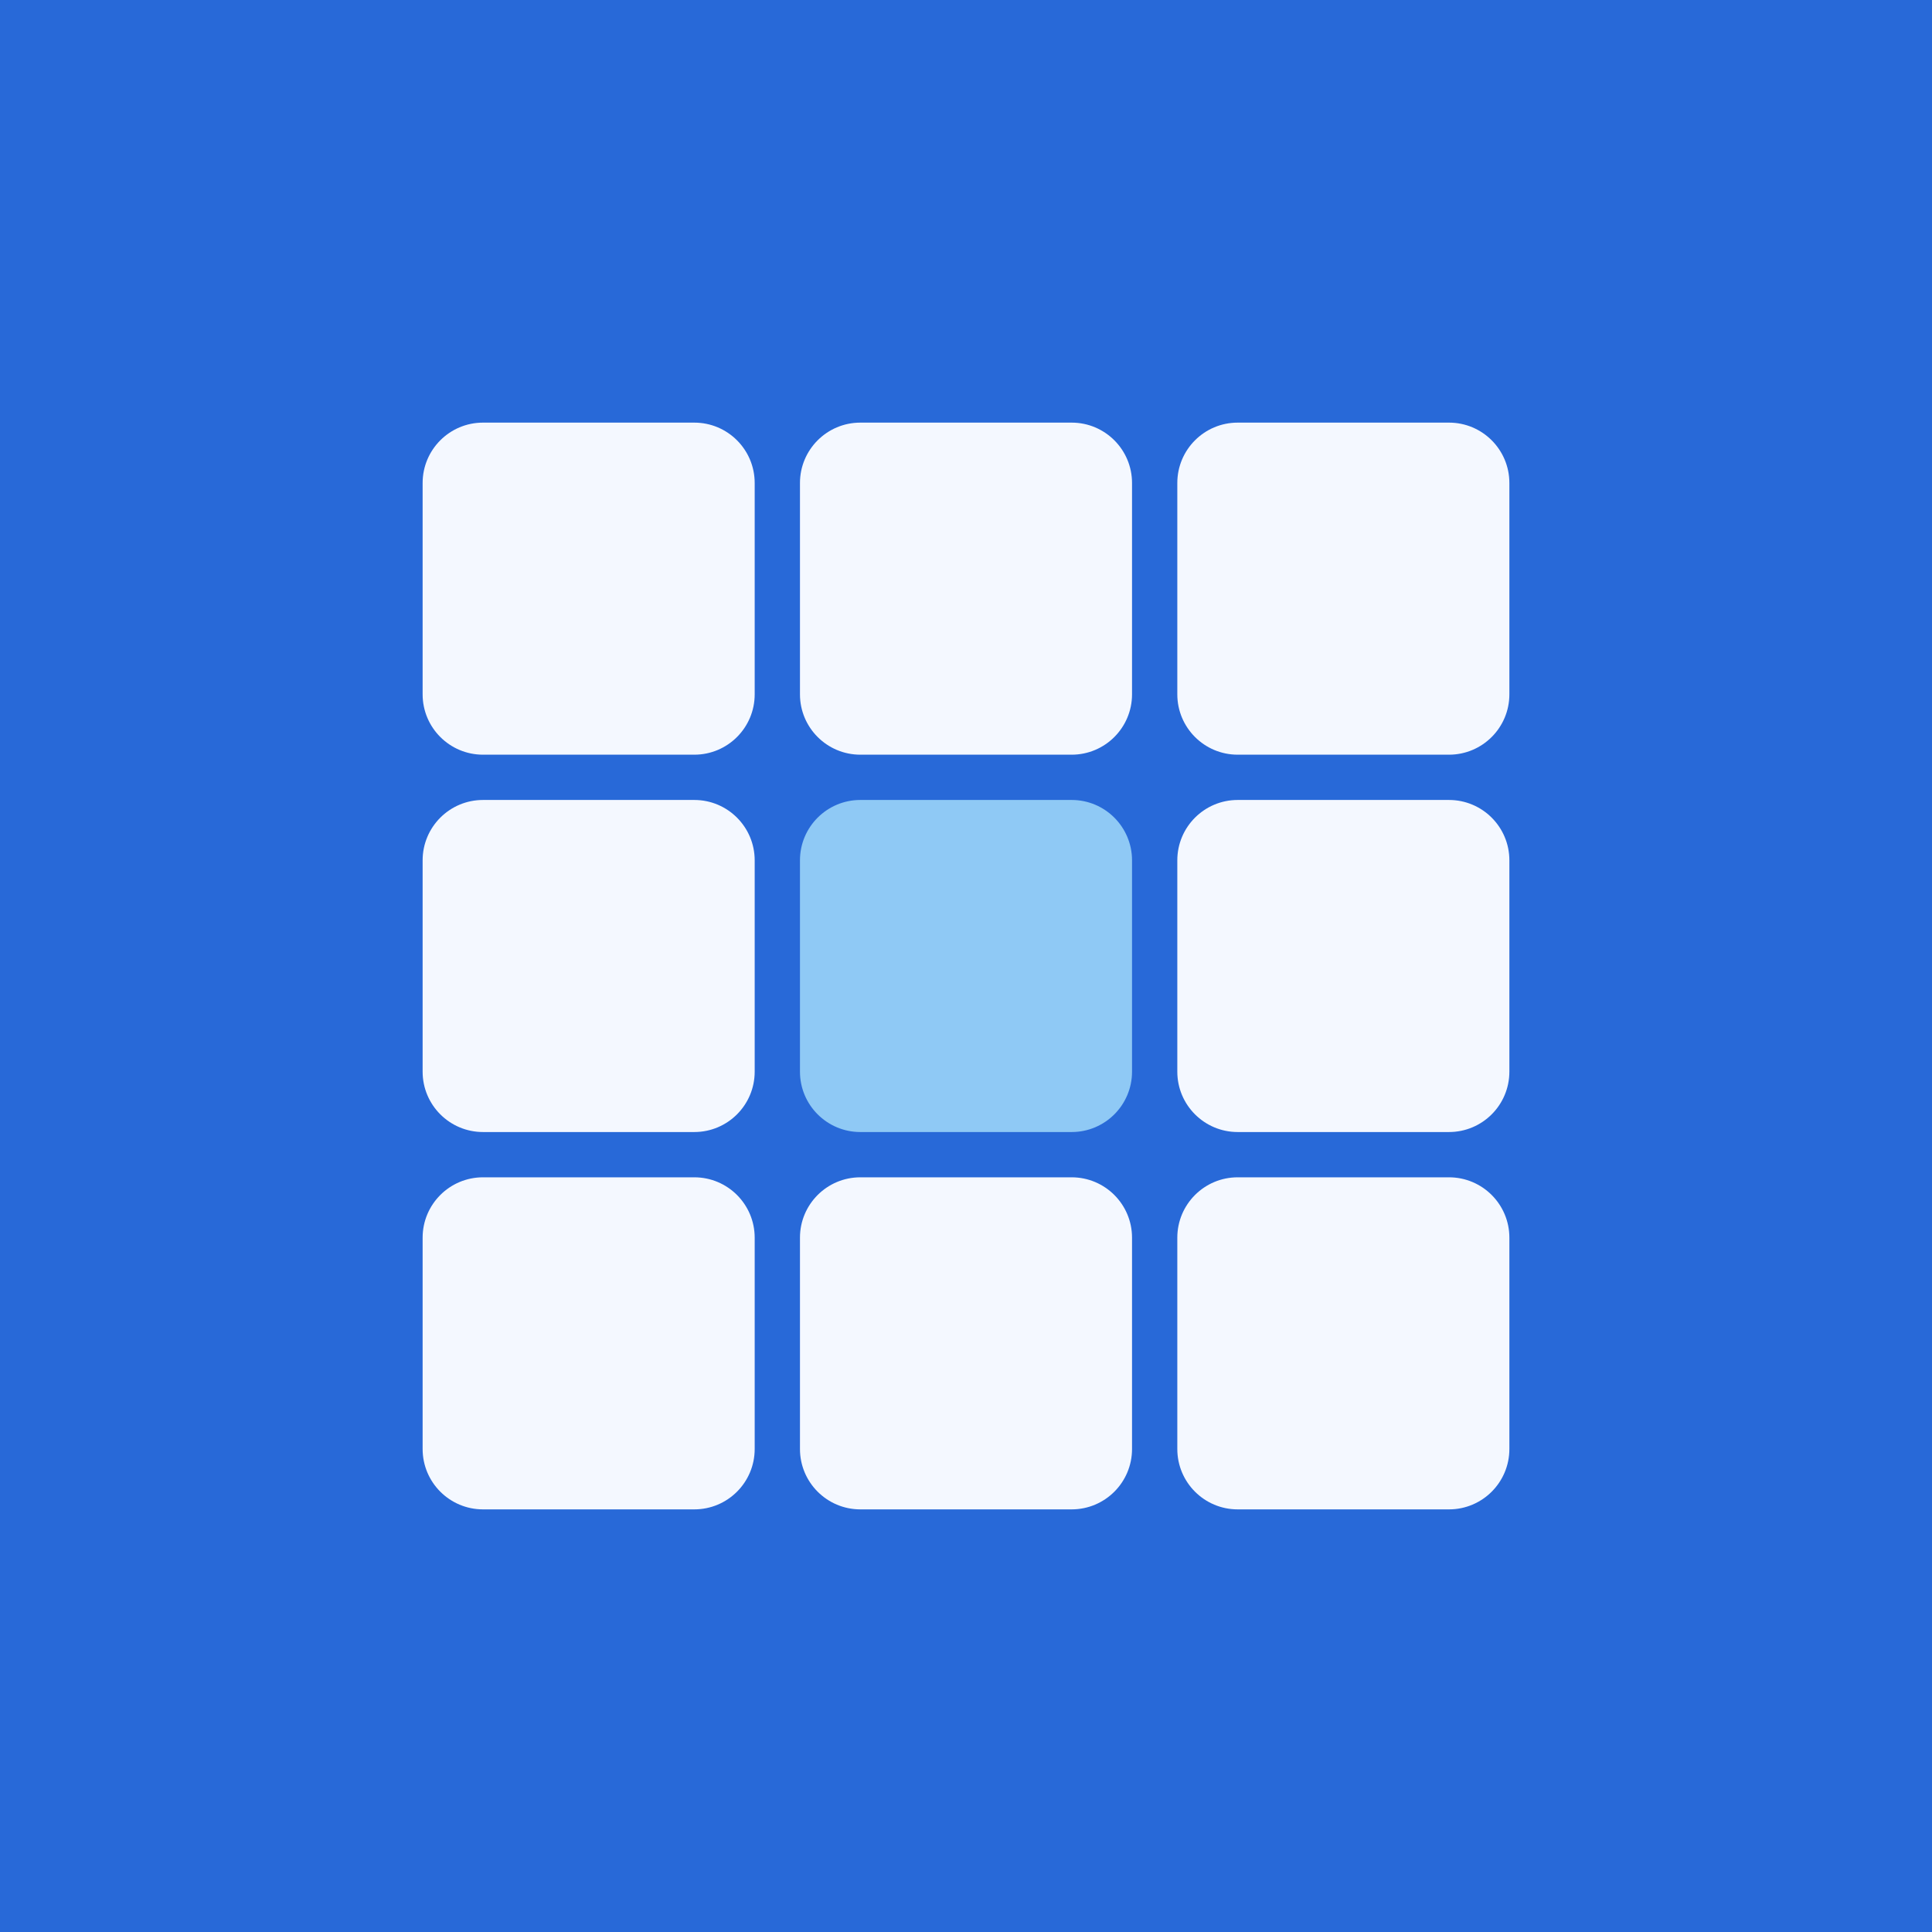
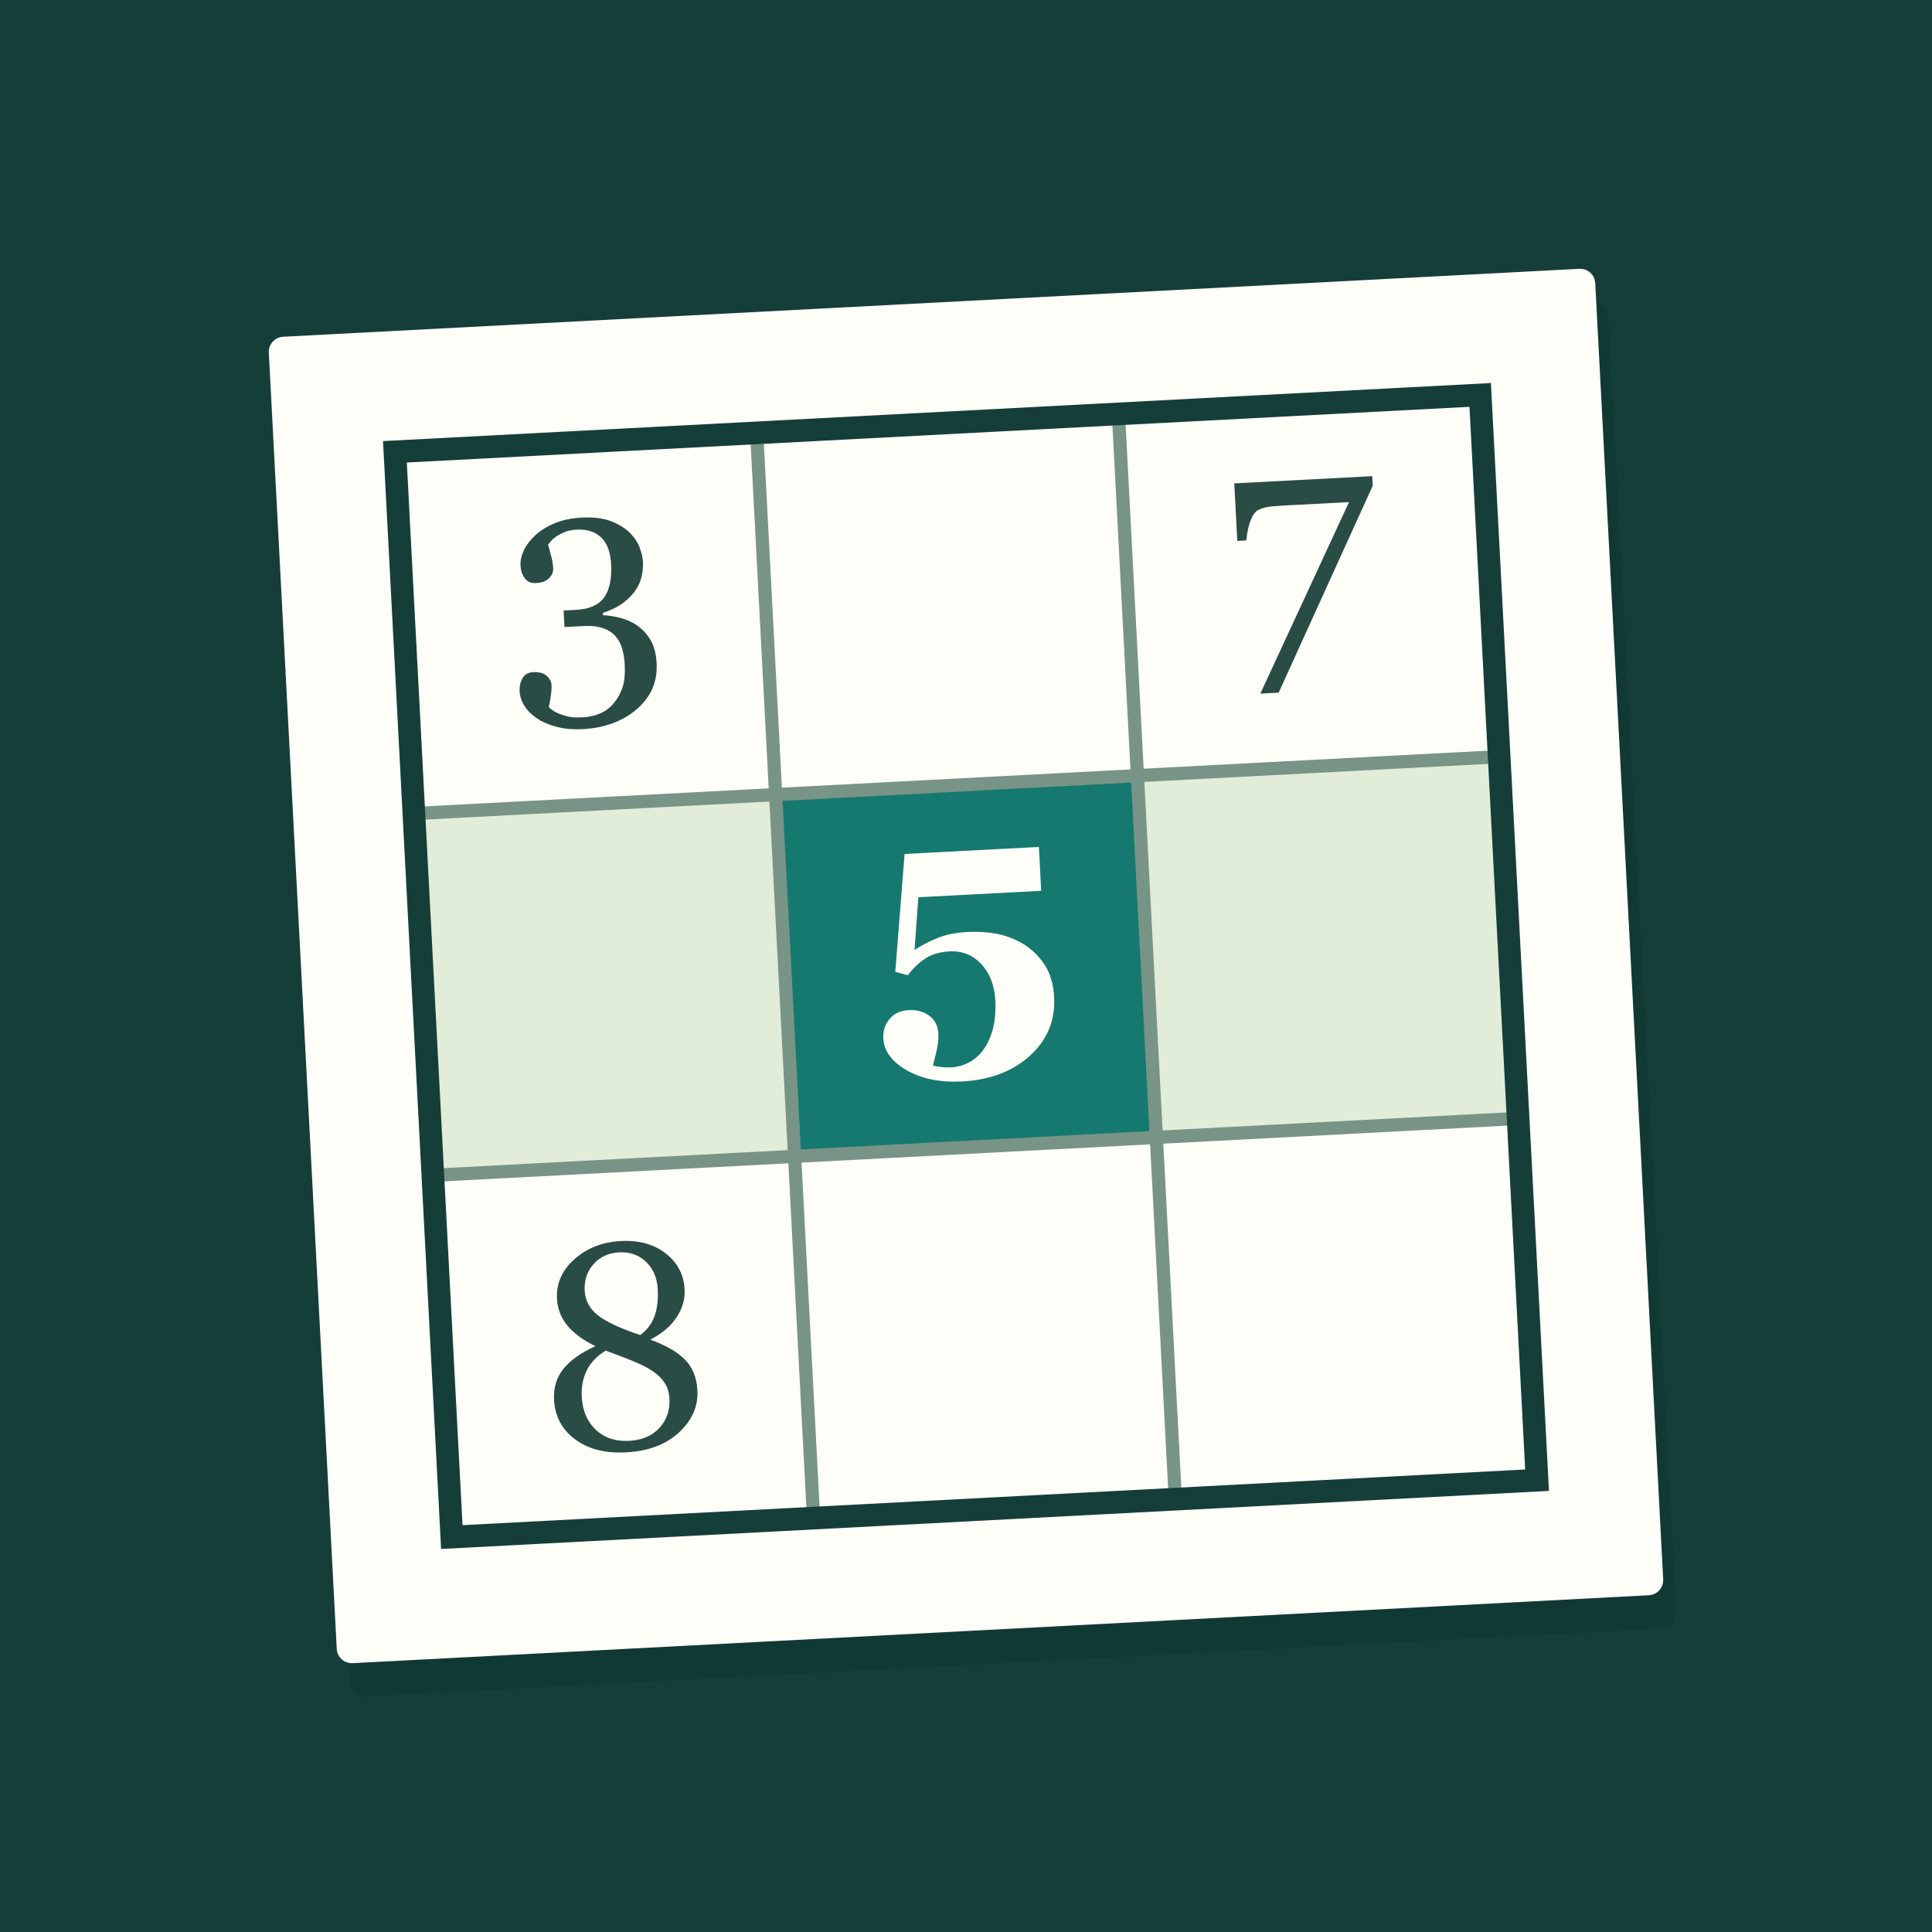
<svg xmlns="http://www.w3.org/2000/svg" width="1024" height="1024" viewBox="0 0 1024 1024" role="img" aria-labelledby="title desc">
-   <rect width="1024" height="1024" fill="#2869D8" />
-   <rect x="224" y="224" width="176" height="176" rx="32" fill="#F4F8FF" />
-   <rect x="424" y="224" width="176" height="176" rx="32" fill="#F4F8FF" />
-   <rect x="624" y="224" width="176" height="176" rx="32" fill="#F4F8FF" />
-   <rect x="224" y="424" width="176" height="176" rx="32" fill="#F4F8FF" />
-   <rect x="424" y="424" width="176" height="176" rx="32" fill="#8FC9F5" />
-   <rect x="624" y="424" width="176" height="176" rx="32" fill="#F4F8FF" />
-   <rect x="224" y="624" width="176" height="176" rx="32" fill="#F4F8FF" />
-   <rect x="424" y="624" width="176" height="176" rx="32" fill="#F4F8FF" />
-   <rect x="624" y="624" width="176" height="176" rx="32" fill="#F4F8FF" />
+   <rect width="1024" height="1024" fill="#153E39" />
+   <g transform="rotate(-3 512 512)">
+     <rect x="166" y="178" width="704" height="704" rx="8" fill="#082F2A" opacity=".32" />
+     <rect x="160" y="160" width="704" height="704" rx="8" fill="#FFFEF8" />
+     <rect x="224" y="416" width="576" height="192" fill="#E1ECD9" />
+     <rect x="416" y="416" width="192" height="192" fill="#16796F" />
+     <path d="M416 224V800 M608 224V800 M224 416H800 M224 608H800" fill="none" stroke="#789486" stroke-width="7" />
+     <rect x="224" y="224" width="576" height="576" fill="none" stroke="#153E39" stroke-width="12" />
+     <path fill="#294C44" transform="translate(278.4762 348.1905) scale(0.07619 -0.07619)" d="M487 -365Q393 -365 315.0 -341.5Q237 -318 181 -278Q125 -238 94.5 -186.0Q64 -134 64 -79Q64 -30 88.0 9.5Q112 49 165 49Q225 49 256.5 19.5Q288 -10 288 -48Q288 -80 277.5 -129.0Q267 -178 261 -199Q268 -208 286.5 -223.0Q305 -238 332 -250Q364 -265 399.0 -274.0Q434 -283 498 -283Q558 -283 613.5 -263.0Q669 -243 711 -199Q755 -153 779.5 -91.5Q804 -30 804 70Q804 124 792.5 177.0Q781 230 750 269Q719 308 665.5 329.5Q612 351 530 351H399V466H486Q624 466 685.0 542.0Q746 618 746 771Q746 896 687.0 959.5Q628 1023 520 1023Q468 1023 434.5 1010.5Q401 998 380 986Q355 972 339.0 955.0Q323 938 315 930Q322 898 332.0 851.5Q342 805 342 763Q342 726 310.5 696.5Q279 667 218 667Q165 667 140.5 705.0Q116 743 116 793Q116 845 145.0 899.0Q174 953 231 1000Q288 1047 370.0 1076.0Q452 1105 559 1105Q682 1105 762.5 1068.5Q843 1032 889 980Q934 929 951.0 873.0Q968 817 968 777Q968 727 954.0 676.5Q940 626 908 583Q873 536 815.5 497.5Q758 459 671 435V419Q727 414 790.5 394.0Q854 374 905 335Q958 294 992.0 229.5Q1026 165 1026 66Q1026 -126 872.0 -245.5Q718 -365 487 -365Z" />
+     <path fill="#294C44" transform="translate(660.4618 347.5716) scale(0.077886 -0.077886)" d="M1029 1008 316 -365H191L862 905H469Q382 905 333.0 903.0Q284 901 243 884Q212 871 187.5 817.5Q163 764 150 681H89V1073H1029Z" />
+     <path fill="#FFFEF8" transform="translate(461.5041 541.8672) scale(0.084371 -0.084371)" d="M964 474Q1039 424 1090.0 339.5Q1141 255 1141 130Q1141 -90 970.5 -229.5Q800 -369 535 -369Q330 -369 193.0 -281.0Q56 -193 56 -73Q56 -2 101.5 47.0Q147 96 223 96Q302 96 352.5 53.5Q403 11 403 -60Q403 -110 386.0 -169.0Q369 -228 358 -259Q382 -268 414.0 -272.5Q446 -277 474 -277Q531 -277 586.0 -251.5Q641 -226 680 -177Q725 -121 748.0 -44.5Q771 32 771 129Q771 270 695.5 360.5Q620 451 500 451Q407 451 344.0 413.5Q281 376 231 315L153 341L250 1077H1095V801H322L281 471Q335 505 420.0 536.0Q505 567 620 567Q709 567 795.5 547.5Q882 528 964 474Z" />
+     <path fill="#294C44" transform="translate(274.1101 757.4443) scale(0.075168 -0.075168)" d="M1117 376Q1117 208 972.0 87.0Q827 -34 591 -34Q370 -34 237.0 77.0Q104 188 104 363Q104 492 182.5 578.5Q261 665 415 725Q288 796 225.0 881.0Q162 966 162 1073Q162 1236 300.5 1346.0Q439 1456 632 1456Q825 1456 944.5 1352.0Q1064 1248 1064 1091Q1064 990 998.0 899.5Q932 809 804 751Q970 680 1043.5 594.0Q1117 508 1117 376ZM875 1102Q875 1224 802.5 1300.5Q730 1377 617 1377Q504 1377 432.0 1303.5Q360 1230 360 1121Q360 1016 442.0 943.0Q524 870 734 787Q809 835 842.0 914.0Q875 993 875 1102ZM917 329Q917 392 890.0 439.5Q863 487 812 526Q763 564 675.5 605.5Q588 647 486 690Q390 638 345.0 557.5Q300 477 300 374Q300 227 386.5 136.5Q473 46 617 46Q755 46 836.0 126.0Q917 206 917 329Z" />
+   </g>
</svg>
